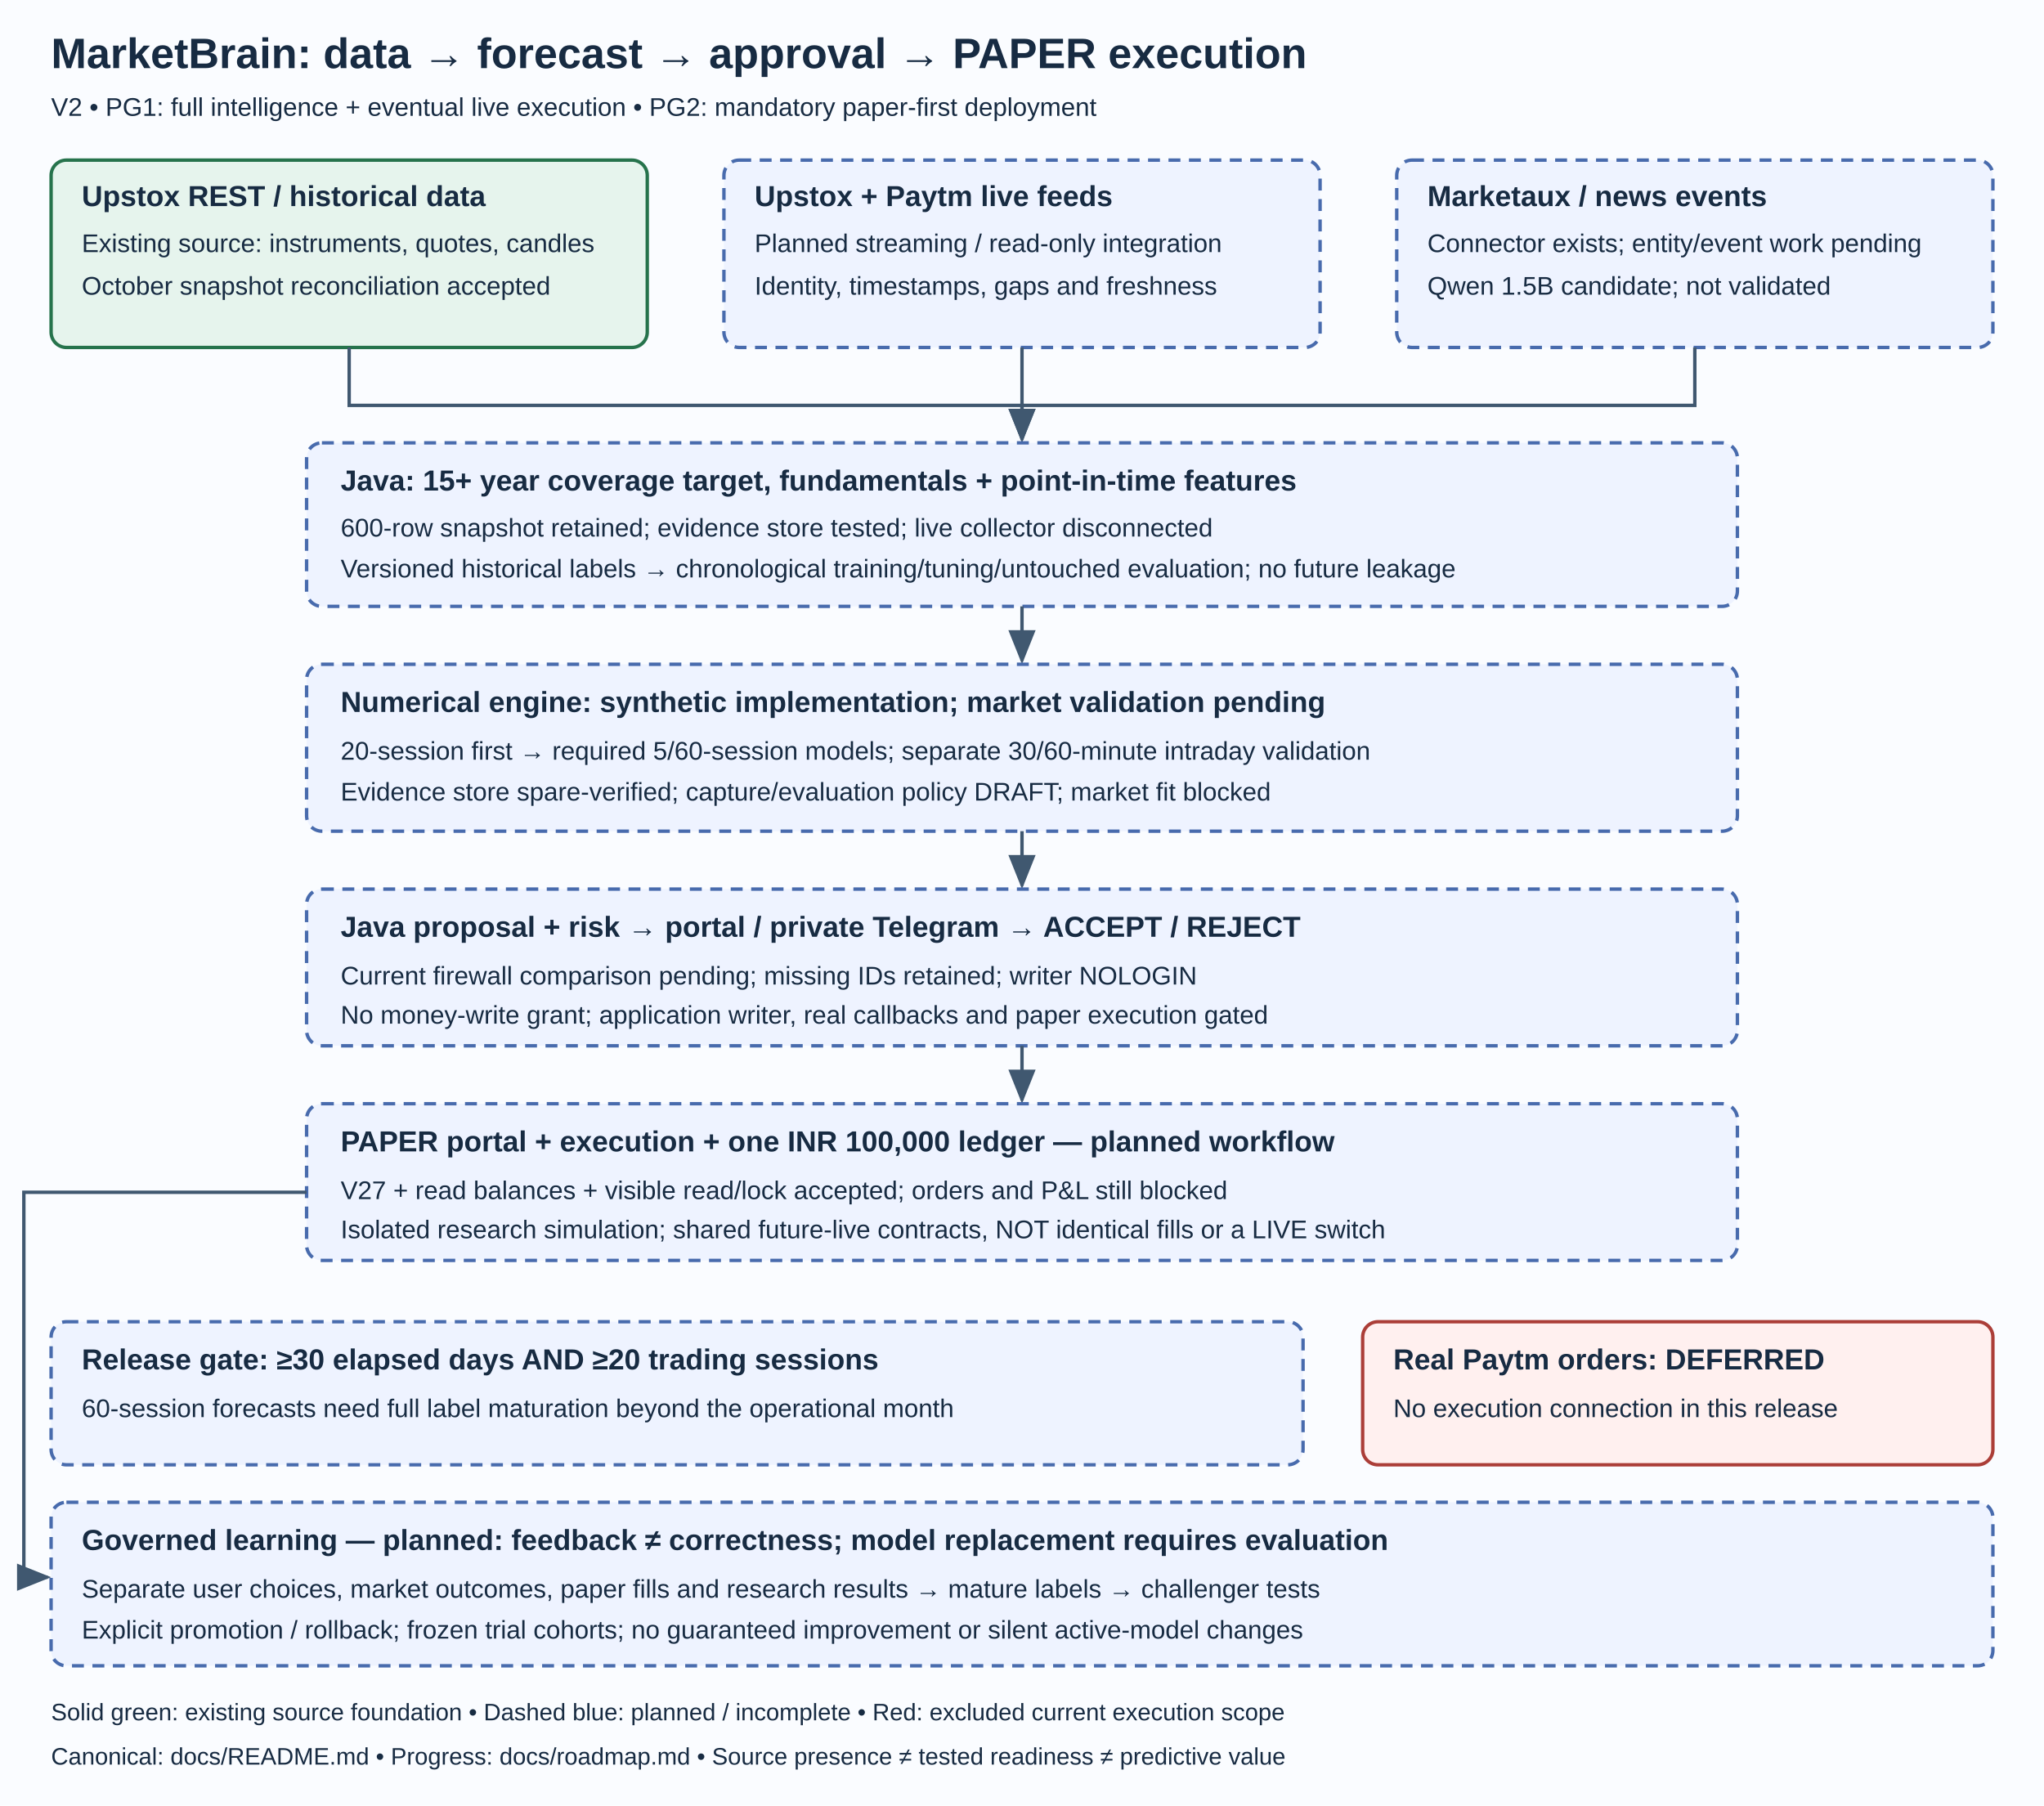
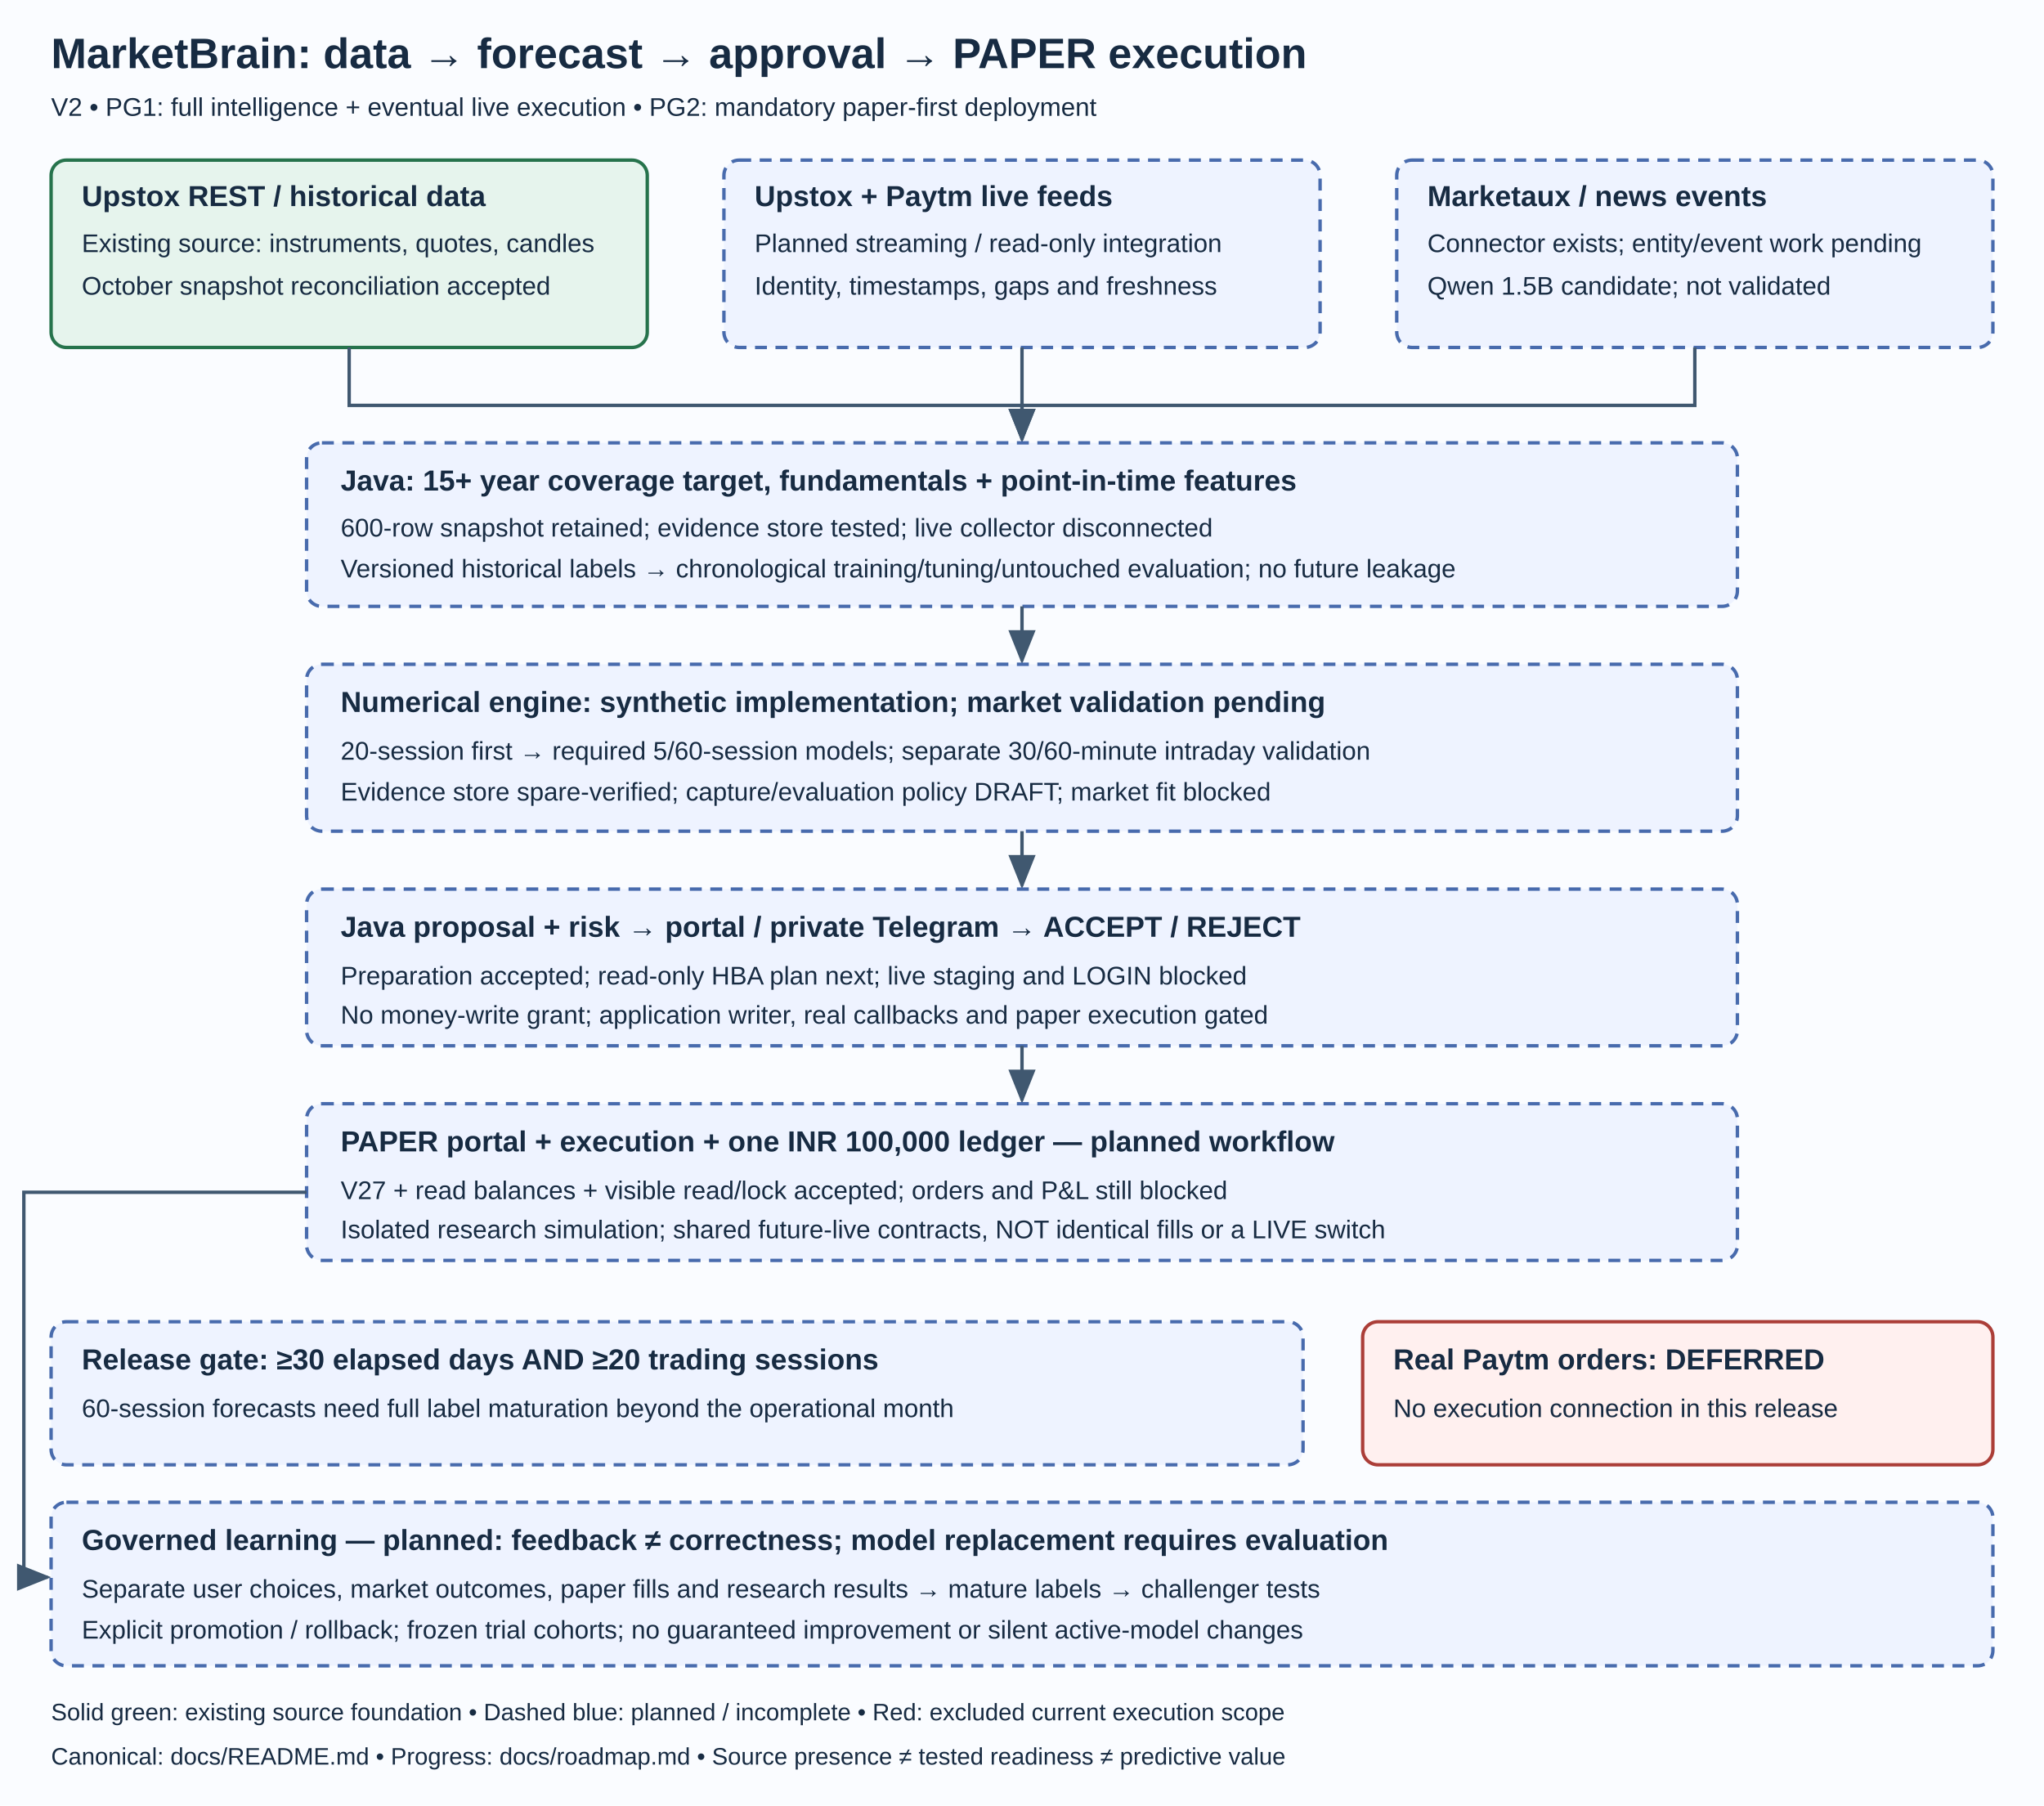
<svg xmlns="http://www.w3.org/2000/svg" width="1200" height="1060" viewBox="0 0 1200 1060" role="img" aria-labelledby="title desc">
  <defs>
    <marker id="arrow" markerWidth="10" markerHeight="8" refX="9" refY="4" orient="auto">
      <path d="M0,0 L10,4 L0,8 Z" fill="#405870" />
    </marker>
    <style>
      text { font-family: Arial, sans-serif; fill: #172b42; }
      .heading { font-size: 25px; font-weight: bold; }
      .label { font-size: 17px; font-weight: bold; }
      .body { font-size: 15px; }
      .small { font-size: 14px; }
      .existing { fill: #e6f4ed; stroke: #26734c; stroke-width: 2; }
      .planned { fill: #eef3ff; stroke: #486bad; stroke-width: 2; stroke-dasharray: 7 5; }
      .blocked { fill: #fff0ef; stroke: #ab3e38; stroke-width: 2; }
      .line { fill: none; stroke: #405870; stroke-width: 2; marker-end: url(#arrow); }
    </style>
  </defs>
  <rect width="1200" height="1060" fill="#fafcff" />
  <text x="30" y="40" class="heading">MarketBrain: data → forecast → approval → PAPER execution</text>
  <text x="30" y="68" class="body">V2 • PG1: full intelligence + eventual live execution • PG2: mandatory paper-first deployment</text>
  <rect x="30" y="94" width="350" height="110" rx="9" class="existing" />
  <text x="48" y="121" class="label">Upstox REST / historical data</text>
  <text x="48" y="148" class="body">Existing source: instruments, quotes, candles</text>
  <text x="48" y="173" class="body">October snapshot reconciliation accepted</text>
  <rect x="425" y="94" width="350" height="110" rx="9" class="planned" />
  <text x="443" y="121" class="label">Upstox + Paytm live feeds</text>
  <text x="443" y="148" class="body">Planned streaming / read-only integration</text>
  <text x="443" y="173" class="body">Identity, timestamps, gaps and freshness</text>
  <rect x="820" y="94" width="350" height="110" rx="9" class="planned" />
  <text x="838" y="121" class="label">Marketaux / news events</text>
  <text x="838" y="148" class="body">Connector exists; entity/event work pending</text>
  <text x="838" y="173" class="body">Qwen 1.5B candidate; not validated</text>
  <path d="M205 204 V238 H600 V258" class="line" />
  <path d="M600 204 V258" class="line" />
  <path d="M995 204 V238 H600" fill="none" stroke="#405870" stroke-width="2" />
  <rect x="180" y="260" width="840" height="96" rx="9" class="planned" />
  <text x="200" y="288" class="label">Java: 15+ year coverage target, fundamentals + point-in-time features</text>
  <text x="200" y="315" class="body">600-row snapshot retained; evidence store tested; live collector disconnected</text>
  <text x="200" y="339" class="body">Versioned historical labels → chronological training/tuning/untouched evaluation; no future leakage</text>
  <path d="M600 356 V388" class="line" />
  <rect x="180" y="390" width="840" height="98" rx="9" class="planned" />
  <text x="200" y="418" class="label">Numerical engine: synthetic implementation; market validation pending</text>
  <text x="200" y="446" class="body">20-session first → required 5/60-session models; separate 30/60-minute intraday validation</text>
  <text x="200" y="470" class="body">Evidence store spare-verified; capture/evaluation policy DRAFT; market fit blocked</text>
  <path d="M600 488 V520" class="line" />
  <rect x="180" y="522" width="840" height="92" rx="9" class="planned" />
  <text x="200" y="550" class="label">Java proposal + risk → portal / private Telegram → ACCEPT / REJECT</text>
-   <text x="200" y="578" class="body">Current firewall comparison pending; missing IDs retained; writer NOLOGIN</text>
+   <text x="200" y="578" class="body">Preparation accepted; read-only HBA plan next; live staging and LOGIN blocked</text>
  <text x="200" y="601" class="body">No money-write grant; application writer, real callbacks and paper execution gated</text>
  <path d="M600 614 V646" class="line" />
  <rect x="180" y="648" width="840" height="92" rx="9" class="planned" />
  <text x="200" y="676" class="label">PAPER portal + execution + one INR 100,000 ledger — planned workflow</text>
  <text x="200" y="704" class="body">V27 + read balances + visible read/lock accepted; orders and P&amp;L still blocked</text>
  <text x="200" y="727" class="body">Isolated research simulation; shared future-live contracts, NOT identical fills or a LIVE switch</text>
  <rect x="30" y="776" width="735" height="84" rx="9" class="planned" />
  <text x="48" y="804" class="label">Release gate: ≥30 elapsed days AND ≥20 trading sessions</text>
  <text x="48" y="832" class="body">60-session forecasts need full label maturation beyond the operational month</text>
  <rect x="800" y="776" width="370" height="84" rx="9" class="blocked" />
  <text x="818" y="804" class="label">Real Paytm orders: DEFERRED</text>
  <text x="818" y="832" class="body">No execution connection in this release</text>
  <path d="M180 700 H14 V926 H28" class="line" />
  <rect x="30" y="882" width="1140" height="96" rx="9" class="planned" />
  <text x="48" y="910" class="label">Governed learning — planned: feedback ≠ correctness; model replacement requires evaluation</text>
  <text x="48" y="938" class="body">Separate user choices, market outcomes, paper fills and research results → mature labels → challenger tests</text>
  <text x="48" y="962" class="body">Explicit promotion / rollback; frozen trial cohorts; no guaranteed improvement or silent active-model changes</text>
  <text x="30" y="1010" class="small">Solid green: existing source foundation • Dashed blue: planned / incomplete • Red: excluded current execution scope</text>
  <text x="30" y="1036" class="small">Canonical: docs/README.md • Progress: docs/roadmap.md • Source presence ≠ tested readiness ≠ predictive value</text>
</svg>
